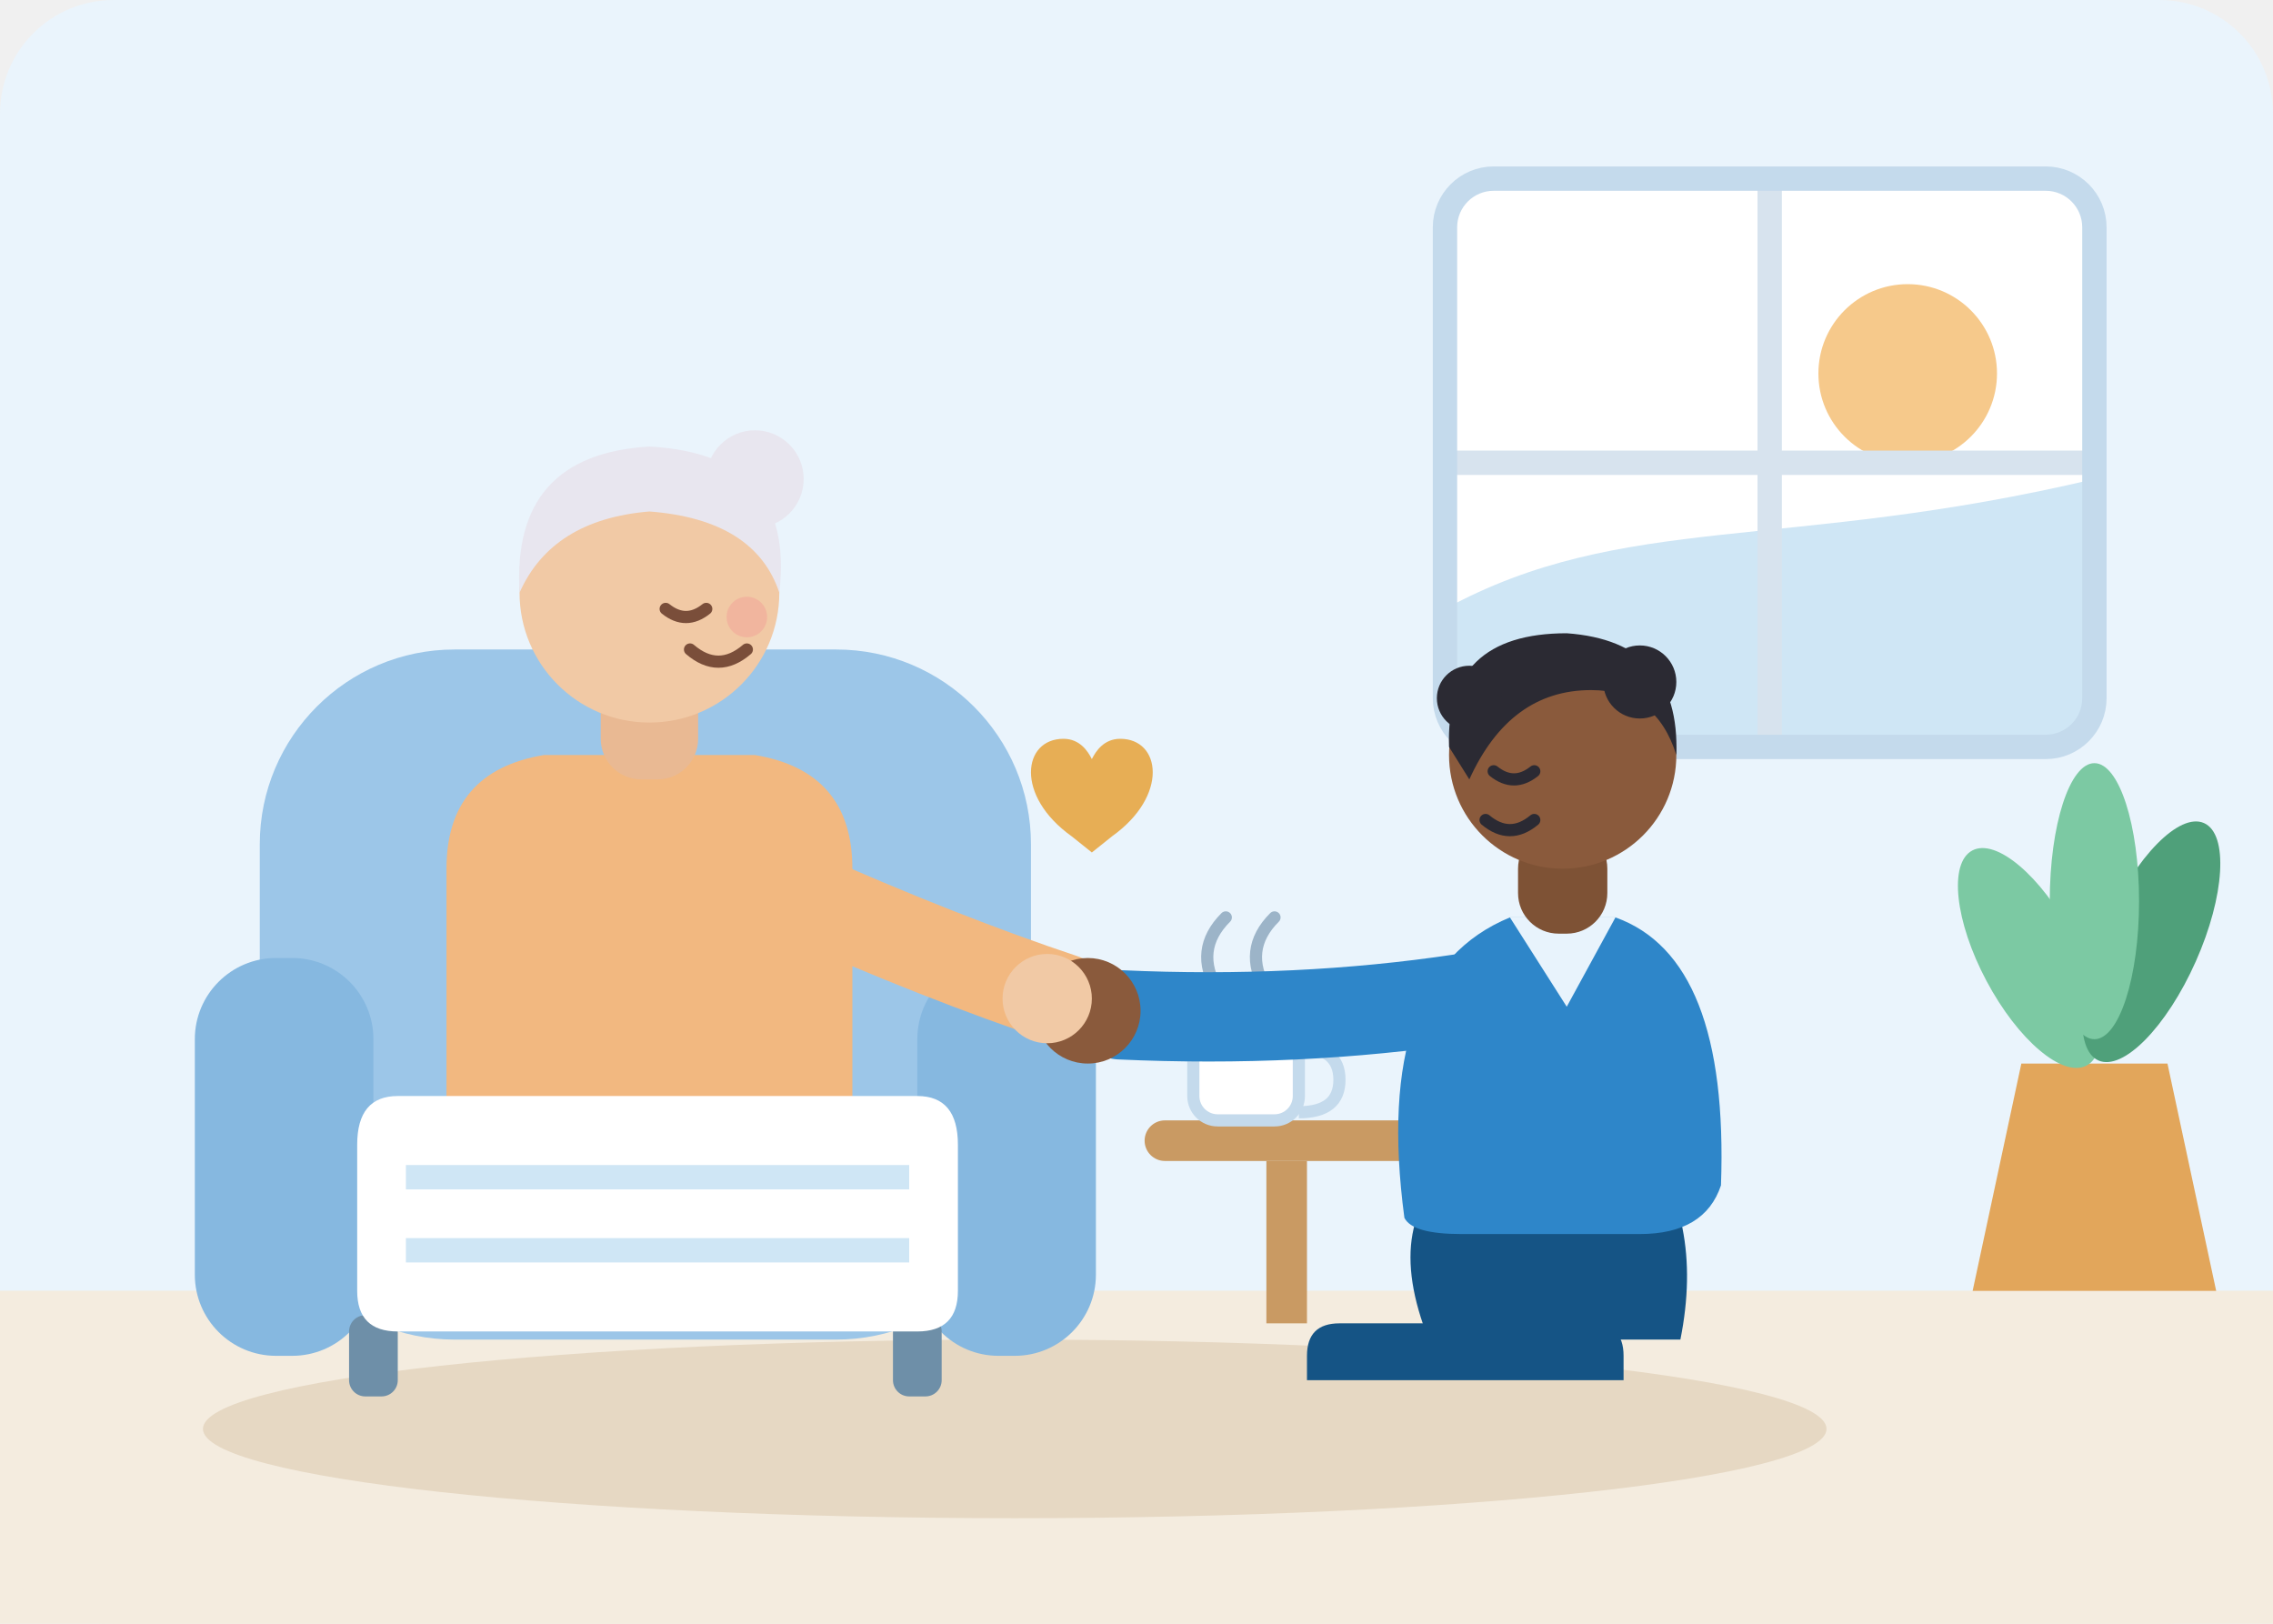
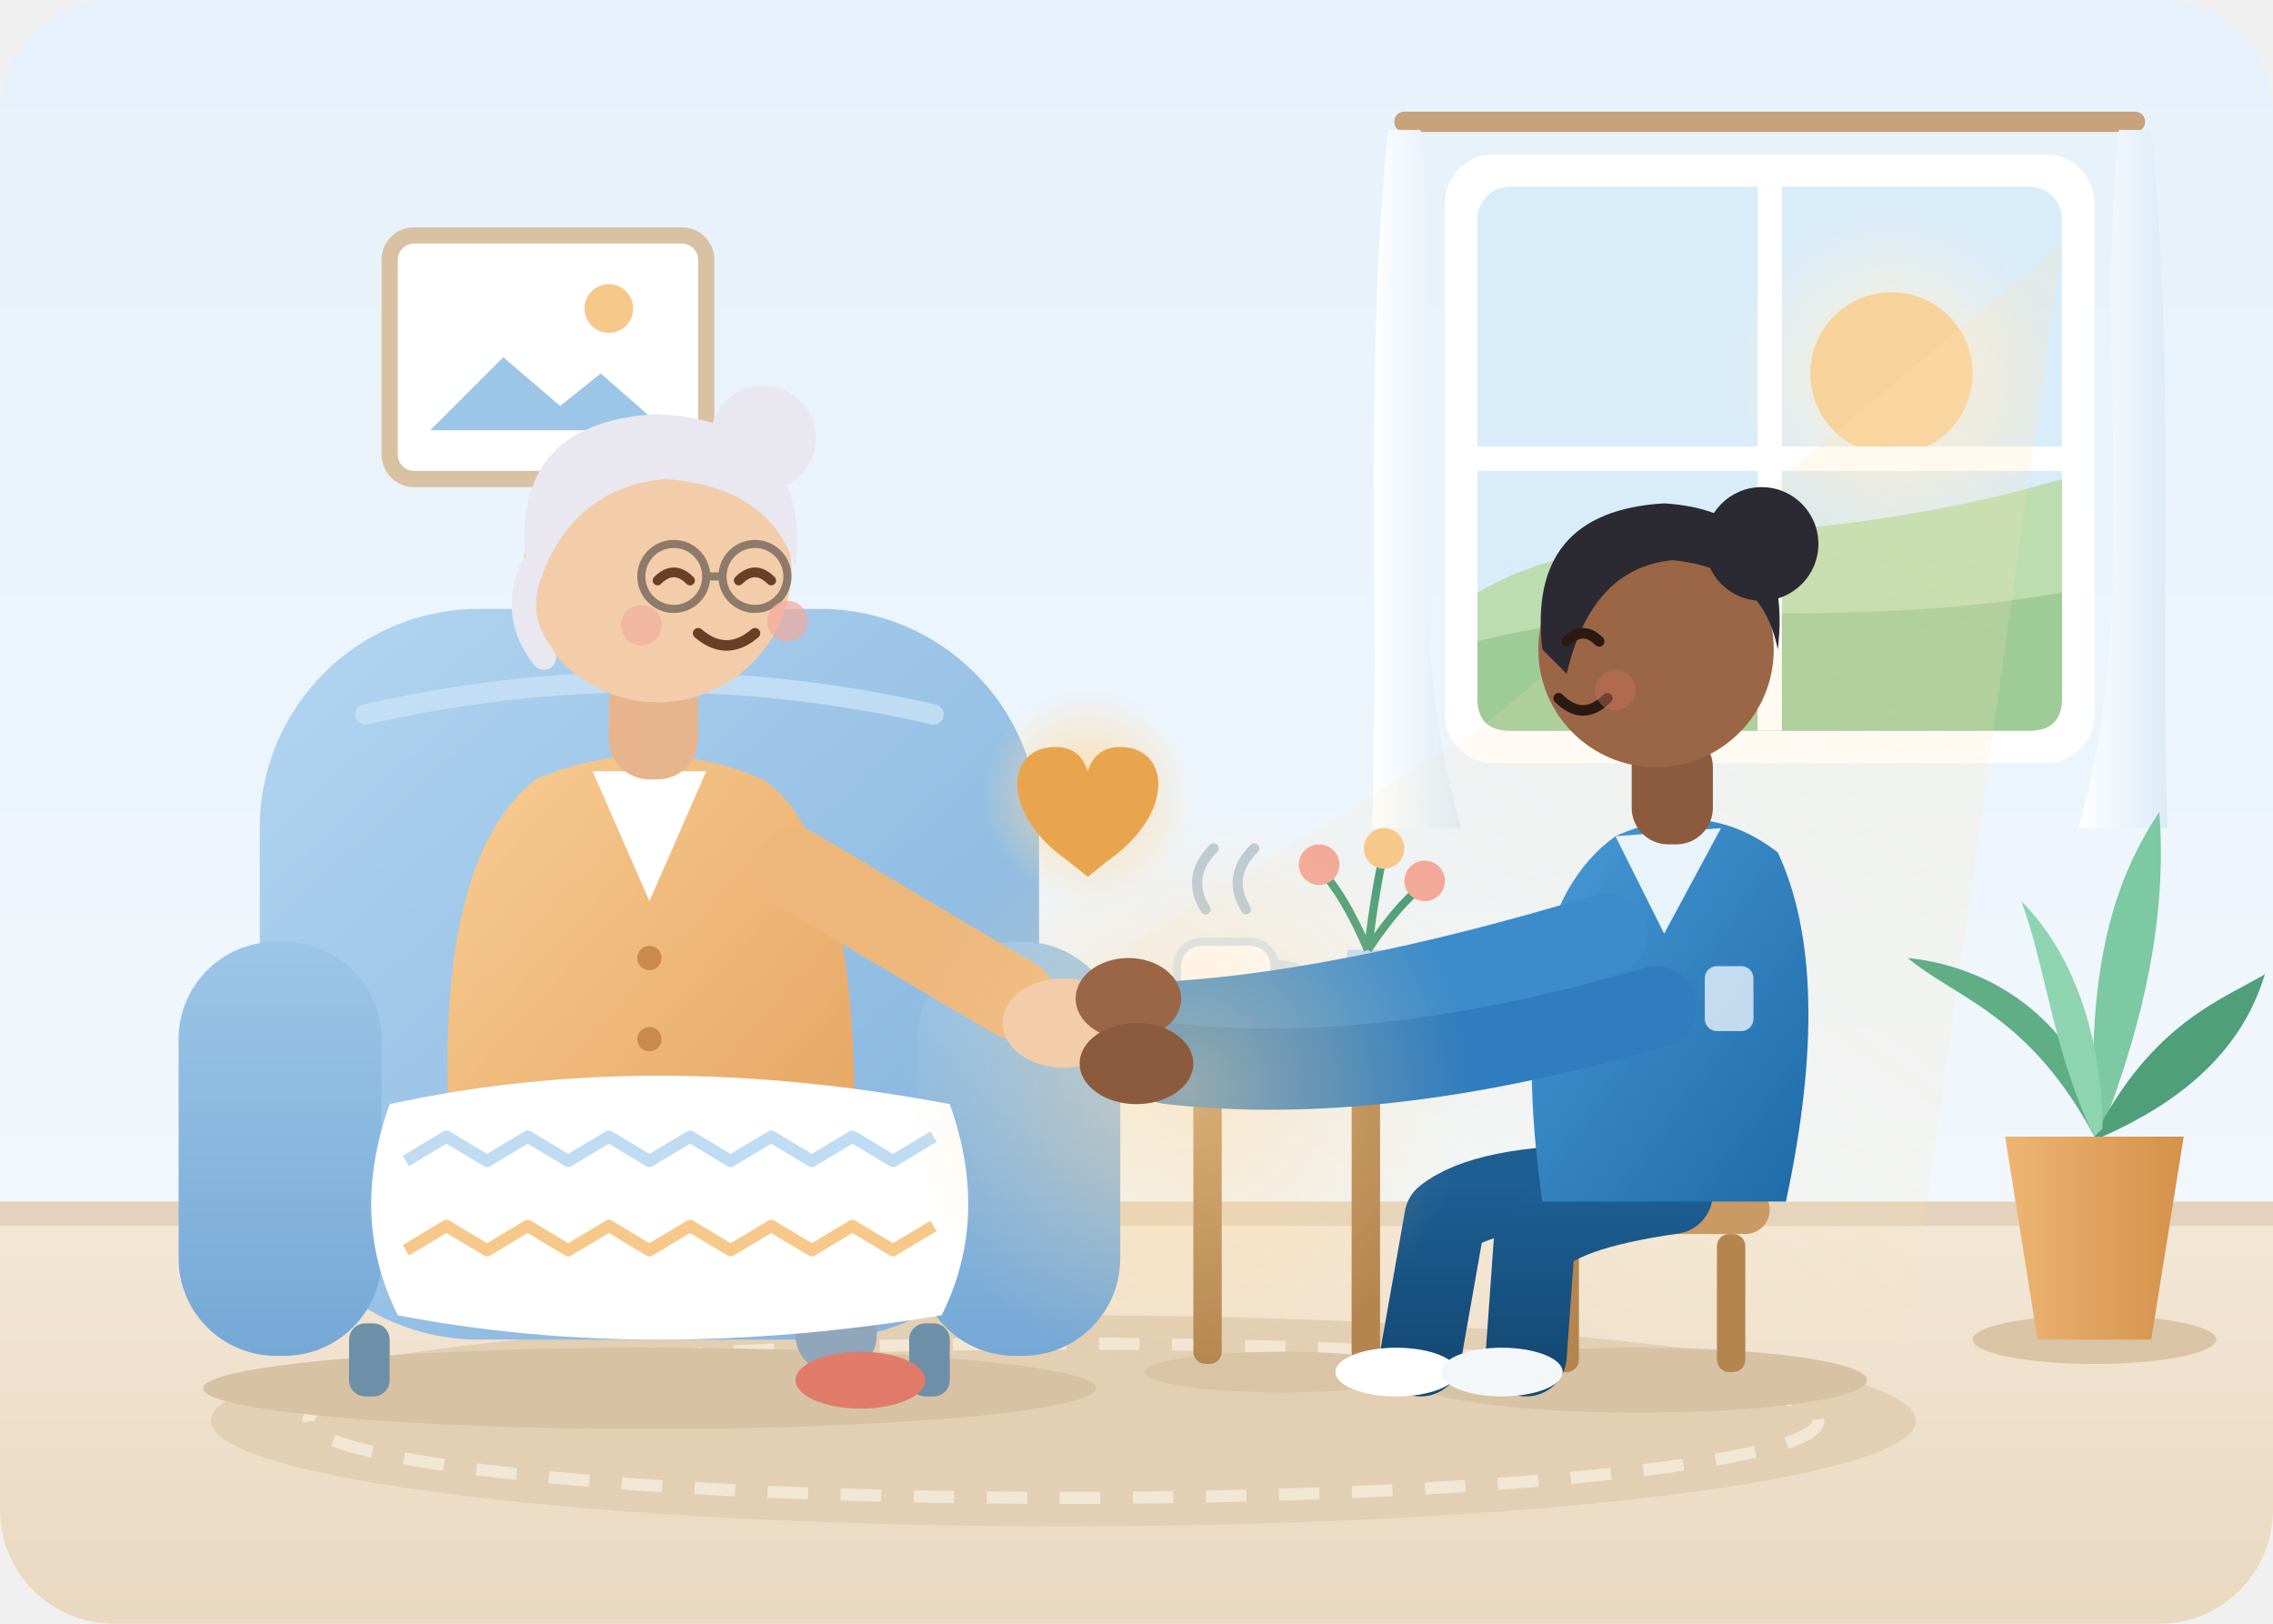
<svg xmlns="http://www.w3.org/2000/svg" viewBox="0 0 560 400" role="img" aria-labelledby="t">
-   <rect width="560" height="400" rx="28" fill="#EAF4FC" />
-   <rect x="356" y="44" width="160" height="140" rx="12" fill="#FFFFFF" />
-   <circle cx="470" cy="92" r="22" fill="#F6C98B" />
-   <path d="M356 150 C400 126 440 136 516 118 V172 Q516 184 504 184 H368 Q356 184 356 172Z" fill="#CFE6F5" />
-   <path d="M436 44 V184 M356 114 H516" stroke="#D7E3EE" stroke-width="6" />
-   <rect x="356" y="44" width="160" height="140" rx="12" fill="none" stroke="#C4DAEC" stroke-width="6" />
-   <rect x="0" y="318" width="560" height="82" fill="#F4ECDF" />
-   <path d="M0 372 Q0 400 28 400 H532 Q560 400 560 372 V318 H0Z" fill="#F4ECDF" />
-   <ellipse cx="250" cy="352" rx="200" ry="22" fill="#E6D8C3" />
-   <path d="M486 318 L498 262 H534 L546 318Z" fill="#E2A65B" />
-   <ellipse cx="500" cy="236" rx="12" ry="30" fill="#7CC9A3" transform="rotate(-28 500 236)" />
-   <ellipse cx="530" cy="232" rx="12" ry="32" fill="#4FA07A" transform="rotate(24 530 232)" />
-   <ellipse cx="516" cy="222" rx="11" ry="34" fill="#7CC9A3" />
-   <rect x="64" y="160" width="190" height="170" rx="48" fill="#9CC6E8" />
-   <rect x="48" y="236" width="44" height="98" rx="20" fill="#86B8E0" />
-   <rect x="226" y="236" width="44" height="98" rx="20" fill="#86B8E0" />
-   <rect x="86" y="324" width="12" height="20" rx="4" fill="#6E8FA8" />
-   <rect x="220" y="324" width="12" height="20" rx="4" fill="#6E8FA8" />
-   <path d="M110 214 Q110 190 134 186 H186 Q210 190 210 214 V286 H110Z" fill="#F2B880" />
-   <path d="M98 270 H226 Q236 270 236 282 V318 Q236 328 226 328 H98 Q88 328 88 318 V282 Q88 270 98 270Z" fill="#FFFFFF" />
-   <path d="M100 290 H224 M100 308 H224" stroke="#CFE6F5" stroke-width="6" />
-   <rect x="148" y="166" width="24" height="26" rx="10" fill="#E9B993" />
-   <circle cx="160" cy="146" r="32" fill="#F1C9A5" />
-   <path d="M128 146 Q126 112 160 110 Q196 112 192 146 Q186 128 160 126 Q136 128 128 146Z" fill="#E8E6EF" />
-   <circle cx="186" cy="118" r="12" fill="#E8E6EF" />
-   <path d="M164 150 q5 4 10 0" stroke="#7A4E3A" stroke-width="3" fill="none" stroke-linecap="round" />
-   <path d="M170 160 q7 6 14 0" stroke="#7A4E3A" stroke-width="3" fill="none" stroke-linecap="round" />
-   <circle cx="184" cy="152" r="5" fill="#F2A99A" opacity=".6" />
-   <path d="M196 220 Q232 236 262 246" stroke="#F2B880" stroke-width="22" stroke-linecap="round" fill="none" />
-   <rect x="282" y="276" width="70" height="10" rx="5" fill="#C99A63" />
-   <rect x="312" y="286" width="10" height="40" fill="#C99A63" />
-   <rect x="294" y="252" width="26" height="24" rx="6" fill="#FFFFFF" stroke="#C4DAEC" stroke-width="3" />
-   <path d="M320 258 q10 0 10 8 t-10 8" stroke="#C4DAEC" stroke-width="3" fill="none" />
-   <path d="M300 244 q-6 -10 2 -18 M312 244 q-6 -10 2 -18" stroke="#9CB4C8" stroke-width="3" fill="none" stroke-linecap="round" />
-   <path d="M352 330 Q340 300 360 286 L404 280 Q420 300 414 330Z" fill="#155485" />
-   <path d="M330 326 H392 Q400 326 400 334 V340 H322 V334 Q322 326 330 326Z" fill="#155485" />
-   <path d="M346 300 Q338 240 372 226 H398 Q426 236 424 292 Q420 304 404 304 H360 Q348 304 346 300Z" fill="#2E86C9" />
-   <path d="M372 226 L386 248 L398 226" fill="#E8F3FC" />
-   <rect x="374" y="204" width="22" height="26" rx="10" fill="#7E5235" />
-   <circle cx="385" cy="186" r="28" fill="#8A5A3C" />
-   <path d="M357 184 Q356 156 386 156 Q414 158 413 186 Q408 170 392 170 Q372 170 362 192Z" fill="#2B2A33" />
-   <circle cx="404" cy="168" r="9" fill="#2B2A33" />
-   <circle cx="362" cy="172" r="8" fill="#2B2A33" />
-   <path d="M368 190 q5 4 10 0" stroke="#2B2A33" stroke-width="3" fill="none" stroke-linecap="round" />
-   <path d="M366 202 q6 5 12 0" stroke="#2B2A33" stroke-width="3" fill="none" stroke-linecap="round" />
-   <path d="M360 246 Q320 252 276 250" stroke="#2E86C9" stroke-width="22" stroke-linecap="round" fill="none" />
-   <circle cx="268" cy="249" r="13" fill="#8A5A3C" />
-   <circle cx="258" cy="246" r="11" fill="#F1C9A5" />
-   <path d="M264 206 c-14 -10 -12 -24 -2 -24 c4 0 6 3 7 5 c1 -2 3 -5 7 -5 c10 0 12 14 -2 24 l-5 4z" fill="#E7AE55" />
+   <defs>
+     <linearGradient id="wall" x1="0" y1="0" x2="0" y2="1">
+       <stop offset="0" stop-color="#E6F1FB" />
+       <stop offset="1" stop-color="#F5F9FD" />
+     </linearGradient>
+     <linearGradient id="floor" x1="0" y1="0" x2="0" y2="1">
+       <stop offset="0" stop-color="#F3E7D6" />
+       <stop offset="1" stop-color="#EAD8C0" />
+     </linearGradient>
+     <linearGradient id="beam" x1="1" y1="0" x2="0" y2="1">
+       <stop offset="0" stop-color="#FFE3B3" stop-opacity=".75" />
+       <stop offset="1" stop-color="#FFE3B3" stop-opacity="0" />
+     </linearGradient>
+     <radialGradient id="sunglow" cx=".5" cy=".5" r=".5">
+       <stop offset="0" stop-color="#FFF1D6" />
+       <stop offset="1" stop-color="#FFF1D6" stop-opacity="0" />
+     </radialGradient>
+     <radialGradient id="heartglow" cx=".5" cy=".5" r=".5">
+       <stop offset="0" stop-color="#FFD9A0" stop-opacity=".9" />
+       <stop offset="1" stop-color="#FFD9A0" stop-opacity="0" />
+     </radialGradient>
+     <linearGradient id="chair" x1="0" y1="0" x2="1" y2="1">
+       <stop offset="0" stop-color="#B4D6F1" />
+       <stop offset="1" stop-color="#7FB0DC" />
+     </linearGradient>
+     <linearGradient id="chairArm" x1="0" y1="0" x2="0" y2="1">
+       <stop offset="0" stop-color="#9CC6E8" />
+       <stop offset="1" stop-color="#75A8D6" />
+     </linearGradient>
+     <linearGradient id="cardigan" x1="0" y1="0" x2="1" y2="1">
+       <stop offset="0" stop-color="#F8CD94" />
+       <stop offset="1" stop-color="#E5A35F" />
+     </linearGradient>
+     <linearGradient id="scrubs" x1="0" y1="0" x2="1" y2="1">
+       <stop offset="0" stop-color="#4A9BD8" />
+       <stop offset="1" stop-color="#1D6AA8" />
+     </linearGradient>
+     <linearGradient id="pants" x1="0" y1="0" x2="0" y2="1">
+       <stop offset="0" stop-color="#1D5E93" />
+       <stop offset="1" stop-color="#154A75" />
+     </linearGradient>
+     <linearGradient id="pot" x1="0" y1="0" x2="1" y2="0">
+       <stop offset="0" stop-color="#EDB574" />
+       <stop offset="1" stop-color="#D4914A" />
+     </linearGradient>
+     <linearGradient id="curtain" x1="0" y1="0" x2="1" y2="0">
+       <stop offset="0" stop-color="#FFFFFF" />
+       <stop offset="1" stop-color="#DCEBF7" />
+     </linearGradient>
+     <clipPath id="frame">
+       <rect width="560" height="400" rx="28" />
+     </clipPath>
+   </defs>
+   <g clip-path="url(#frame)">
+     <rect width="560" height="400" fill="url(#wall)" />
+     <rect y="300" width="560" height="100" fill="url(#floor)" />
+     <rect y="296" width="560" height="6" fill="#E3D3BC" />
+     <rect x="356" y="38" width="160" height="150" rx="12" fill="#FFFFFF" />
+     <rect x="364" y="46" width="144" height="134" rx="8" fill="#D9ECFA" />
+     <circle cx="466" cy="92" r="40" fill="url(#sunglow)" />
+     <circle cx="466" cy="92" r="20" fill="#F8D29B" />
+     <path d="M364 146 C398 126 440 138 508 118 V172 Q508 180 500 180 H372 Q364 180 364 172Z" fill="#BCDDB0" />
+     <path d="M364 158 C410 146 450 156 508 146 V172 Q508 180 500 180 H372 Q364 180 364 172Z" fill="#9FCB98" />
+     <path d="M436 46 V180 M364 113 H508" stroke="#FFFFFF" stroke-width="6" />
+     <path d="M346 30 H526" stroke="#C7A27A" stroke-width="5" stroke-linecap="round" />
+     <path d="M350 32 C356 90 344 150 360 204 L338 204 C340 150 336 90 342 32Z" fill="url(#curtain)" />
+     <path d="M522 32 C516 90 528 150 512 204 L534 204 C532 150 536 90 530 32Z" fill="url(#curtain)" />
+     <path d="M508 60 L364 180 L120 330 L470 330 Z" fill="url(#beam)" opacity=".32" />
+     <rect x="96" y="58" width="78" height="60" rx="6" fill="#FFFFFF" stroke="#D8C2A2" stroke-width="4" />
+     <path d="M106 106 L124 88 L138 100 L148 92 L164 106Z" fill="#9CC6E8" />
+     <circle cx="150" cy="76" r="6" fill="#F6C98B" />
+     <ellipse cx="262" cy="350" rx="210" ry="26" fill="#E2CFB4" />
+     <ellipse cx="262" cy="350" rx="186" ry="19" fill="none" stroke="#F2E6D4" stroke-width="3" stroke-dasharray="10 8" />
+     <ellipse cx="516" cy="330" rx="30" ry="6" fill="#D9C4A6" />
+     <path d="M494 280 H538 L530 330 H502Z" fill="url(#pot)" />
+     <path d="M516 280 C500 250 482 246 470 236 C490 238 508 250 516 270Z" fill="#5FAE86" />
+     <path d="M516 280 C514 240 520 218 532 200 C534 226 528 252 518 278Z" fill="#7CC9A3" />
+     <path d="M516 280 C530 252 548 246 558 240 C552 260 536 272 518 280Z" fill="#4FA07A" />
+     <path d="M516 280 C506 260 504 238 498 222 C512 236 518 258 518 278Z" fill="#8ED4B0" />
+     <ellipse cx="316" cy="338" rx="34" ry="5" fill="#D9C4A6" />
+     <rect x="282" y="254" width="70" height="10" rx="5" fill="#C99A63" />
+     <rect x="294" y="264" width="7" height="72" rx="3" fill="#B58550" />
+     <rect x="333" y="264" width="7" height="72" rx="3" fill="#B58550" />
+     <rect x="290" y="232" width="24" height="22" rx="6" fill="#FFFFFF" stroke="#D4E3EF" stroke-width="2" />
+     <path d="M314 238 q9 0 9 7 t-9 7" stroke="#D4E3EF" stroke-width="3" fill="none" />
+     <path d="M297 224 q-5 -8 2 -15 M307 224 q-5 -8 2 -15" stroke="#B9C9D6" stroke-width="2.5" fill="none" stroke-linecap="round" />
+     <path d="M330 254 h14 l-2 -20 h-10z" fill="#BFDCF2" />
+     <path d="M337 234 q-6 -14 -12 -20 M337 234 q2 -16 4 -24 M337 234 q8 -12 14 -16" stroke="#4FA07A" stroke-width="2" fill="none" />
+     <circle cx="325" cy="213" r="5" fill="#F2A99A" />
+     <circle cx="341" cy="209" r="5" fill="#F6C98B" />
+     <circle cx="351" cy="217" r="5" fill="#F2A99A" />
+     <ellipse cx="160" cy="342" rx="110" ry="10" fill="#D7C2A3" />
+     <rect x="64" y="150" width="192" height="180" rx="54" fill="url(#chair)" />
+     <path d="M90 176 Q160 160 230 176" stroke="#C9E2F6" stroke-width="5" fill="none" stroke-linecap="round" opacity=".8" />
+     <rect x="44" y="232" width="50" height="102" rx="24" fill="url(#chairArm)" />
+     <rect x="226" y="232" width="50" height="102" rx="24" fill="url(#chairArm)" />
+     <rect x="86" y="326" width="10" height="18" rx="4" fill="#6E8FA8" />
+     <rect x="224" y="326" width="10" height="18" rx="4" fill="#6E8FA8" />
+     <rect x="196" y="300" width="20" height="38" rx="9" fill="#8FA6BB" />
+     <ellipse cx="212" cy="340" rx="16" ry="7" fill="#E07B6A" />
+     <path d="M112 296 Q104 214 132 192 Q160 180 188 192 Q214 210 210 296Z" fill="url(#cardigan)" />
+     <path d="M146 190 L160 222 L174 190Z" fill="#FFFFFF" />
+     <circle cx="160" cy="236" r="3" fill="#C98A4B" />
+     <circle cx="160" cy="256" r="3" fill="#C98A4B" />
+     <circle cx="160" cy="276" r="3" fill="#C98A4B" />
+     <path d="M96 272 Q160 258 234 272 Q244 300 232 324 Q160 336 98 324 Q86 300 96 272Z" fill="#FFFFFF" />
+     <path d="M100 286 l10 -6 l10 6 l10 -6 l10 6 l10 -6 l10 6 l10 -6 l10 6 l10 -6 l10 6 l10 -6 l10 6 l10 -6" stroke="#BFDCF2" stroke-width="3" fill="none" stroke-linejoin="round" />
+     <path d="M100 308 l10 -6 l10 6 l10 -6 l10 6 l10 -6 l10 6 l10 -6 l10 6 l10 -6 l10 6 l10 -6 l10 6 l10 -6" stroke="#F6C98B" stroke-width="3" fill="none" stroke-linejoin="round" />
+     <rect x="150" y="164" width="22" height="28" rx="10" fill="#E8B48D" />
+     <circle cx="162" cy="140" r="33" fill="#F3CDA9" />
+     <path d="M130 142 Q124 104 162 102 Q200 104 196 140 Q190 120 164 118 Q140 120 132 146Z" fill="#E9E7F0" />
+     <circle cx="188" cy="108" r="13" fill="#E9E7F0" />
+     <path d="M131 140 Q126 152 134 162" stroke="#E9E7F0" stroke-width="6" fill="none" stroke-linecap="round" />
+     <circle cx="166" cy="142" r="8" fill="none" stroke="#8E7A6A" stroke-width="2" />
+     <circle cx="186" cy="142" r="8" fill="none" stroke="#8E7A6A" stroke-width="2" />
+     <path d="M174 142 h4" stroke="#8E7A6A" stroke-width="2" />
+     <path d="M162 143 q4 -4 8 0 M182 143 q4 -4 8 0" stroke="#6B3E26" stroke-width="2.4" fill="none" stroke-linecap="round" />
+     <path d="M172 156 q7 6 14 0" stroke="#6B3E26" stroke-width="2.6" fill="none" stroke-linecap="round" />
+     <circle cx="194" cy="153" r="5" fill="#F2A99A" opacity=".7" />
+     <circle cx="158" cy="154" r="5" fill="#F2A99A" opacity=".6" />
+     <path d="M196 214 Q226 232 250 246" stroke="#EDB77C" stroke-width="20" stroke-linecap="round" fill="none" />
+     <ellipse cx="404" cy="340" rx="56" ry="8" fill="#D7C2A3" />
+     <rect x="376" y="292" width="60" height="12" rx="6" fill="#C99A63" />
+     <rect x="382" y="304" width="7" height="34" rx="3" fill="#B58550" />
+     <rect x="423" y="304" width="7" height="34" rx="3" fill="#B58550" />
+     <path d="M396 292 Q366 292 356 300 L350 334" stroke="url(#pants)" stroke-width="20" stroke-linecap="round" stroke-linejoin="round" fill="none" />
+     <path d="M412 294 Q384 298 378 306 L376 334" stroke="url(#pants)" stroke-width="20" stroke-linecap="round" stroke-linejoin="round" fill="none" />
+     <ellipse cx="344" cy="338" rx="15" ry="6" fill="#FFFFFF" />
+     <ellipse cx="370" cy="338" rx="15" ry="6" fill="#F4F7FA" />
+     <path d="M380 296 Q370 226 398 206 Q420 196 438 210 Q452 240 440 296Z" fill="url(#scrubs)" />
+     <path d="M398 206 L410 230 L424 204Z" fill="#E8F3FC" />
+     <rect x="420" y="238" width="12" height="16" rx="3" fill="#E8F3FC" opacity=".8" />
+     <rect x="402" y="180" width="20" height="28" rx="9" fill="#8C5B3D" />
+     <circle cx="408" cy="160" r="29" fill="#9A6646" />
+     <path d="M380 160 Q376 126 410 124 Q442 126 438 160 Q434 140 412 138 Q392 140 386 166Z" fill="#2B2A33" />
+     <circle cx="434" cy="134" r="14" fill="#2B2A33" />
+     <path d="M386 158 q4 -4 8 0" stroke="#2B1A12" stroke-width="2.6" fill="none" stroke-linecap="round" />
+     <path d="M384 172 q6 6 12 0" stroke="#2B1A12" stroke-width="2.6" fill="none" stroke-linecap="round" />
+     <circle cx="398" cy="170" r="5" fill="#C9705A" opacity=".45" />
+     <path d="M396 230 Q330 250 284 252" stroke="#3C8CCB" stroke-width="20" stroke-linecap="round" fill="none" />
+     <path d="M408 248 Q340 268 288 262" stroke="#2F7DBE" stroke-width="20" stroke-linecap="round" fill="none" />
+     <circle cx="292" cy="268" r="70" fill="url(#heartglow)" opacity=".55" />
+     <ellipse cx="262" cy="252" rx="15" ry="11" fill="#F3CDA9" />
+     <ellipse cx="278" cy="246" rx="13" ry="10" fill="#9A6646" />
+     <ellipse cx="280" cy="262" rx="14" ry="10" fill="#8C5B3D" />
+     <circle cx="268" cy="196" r="26" fill="url(#heartglow)" />
+     <path d="M268 212 c-17 -12 -15 -28 -3 -28 c5 0 7 3 8 6 c1 -3 3 -6 8 -6 c12 0 14 16 -3 28 l-5 4z" transform="translate(-5 0)" fill="#E9A54E" />
+   </g>
</svg>
